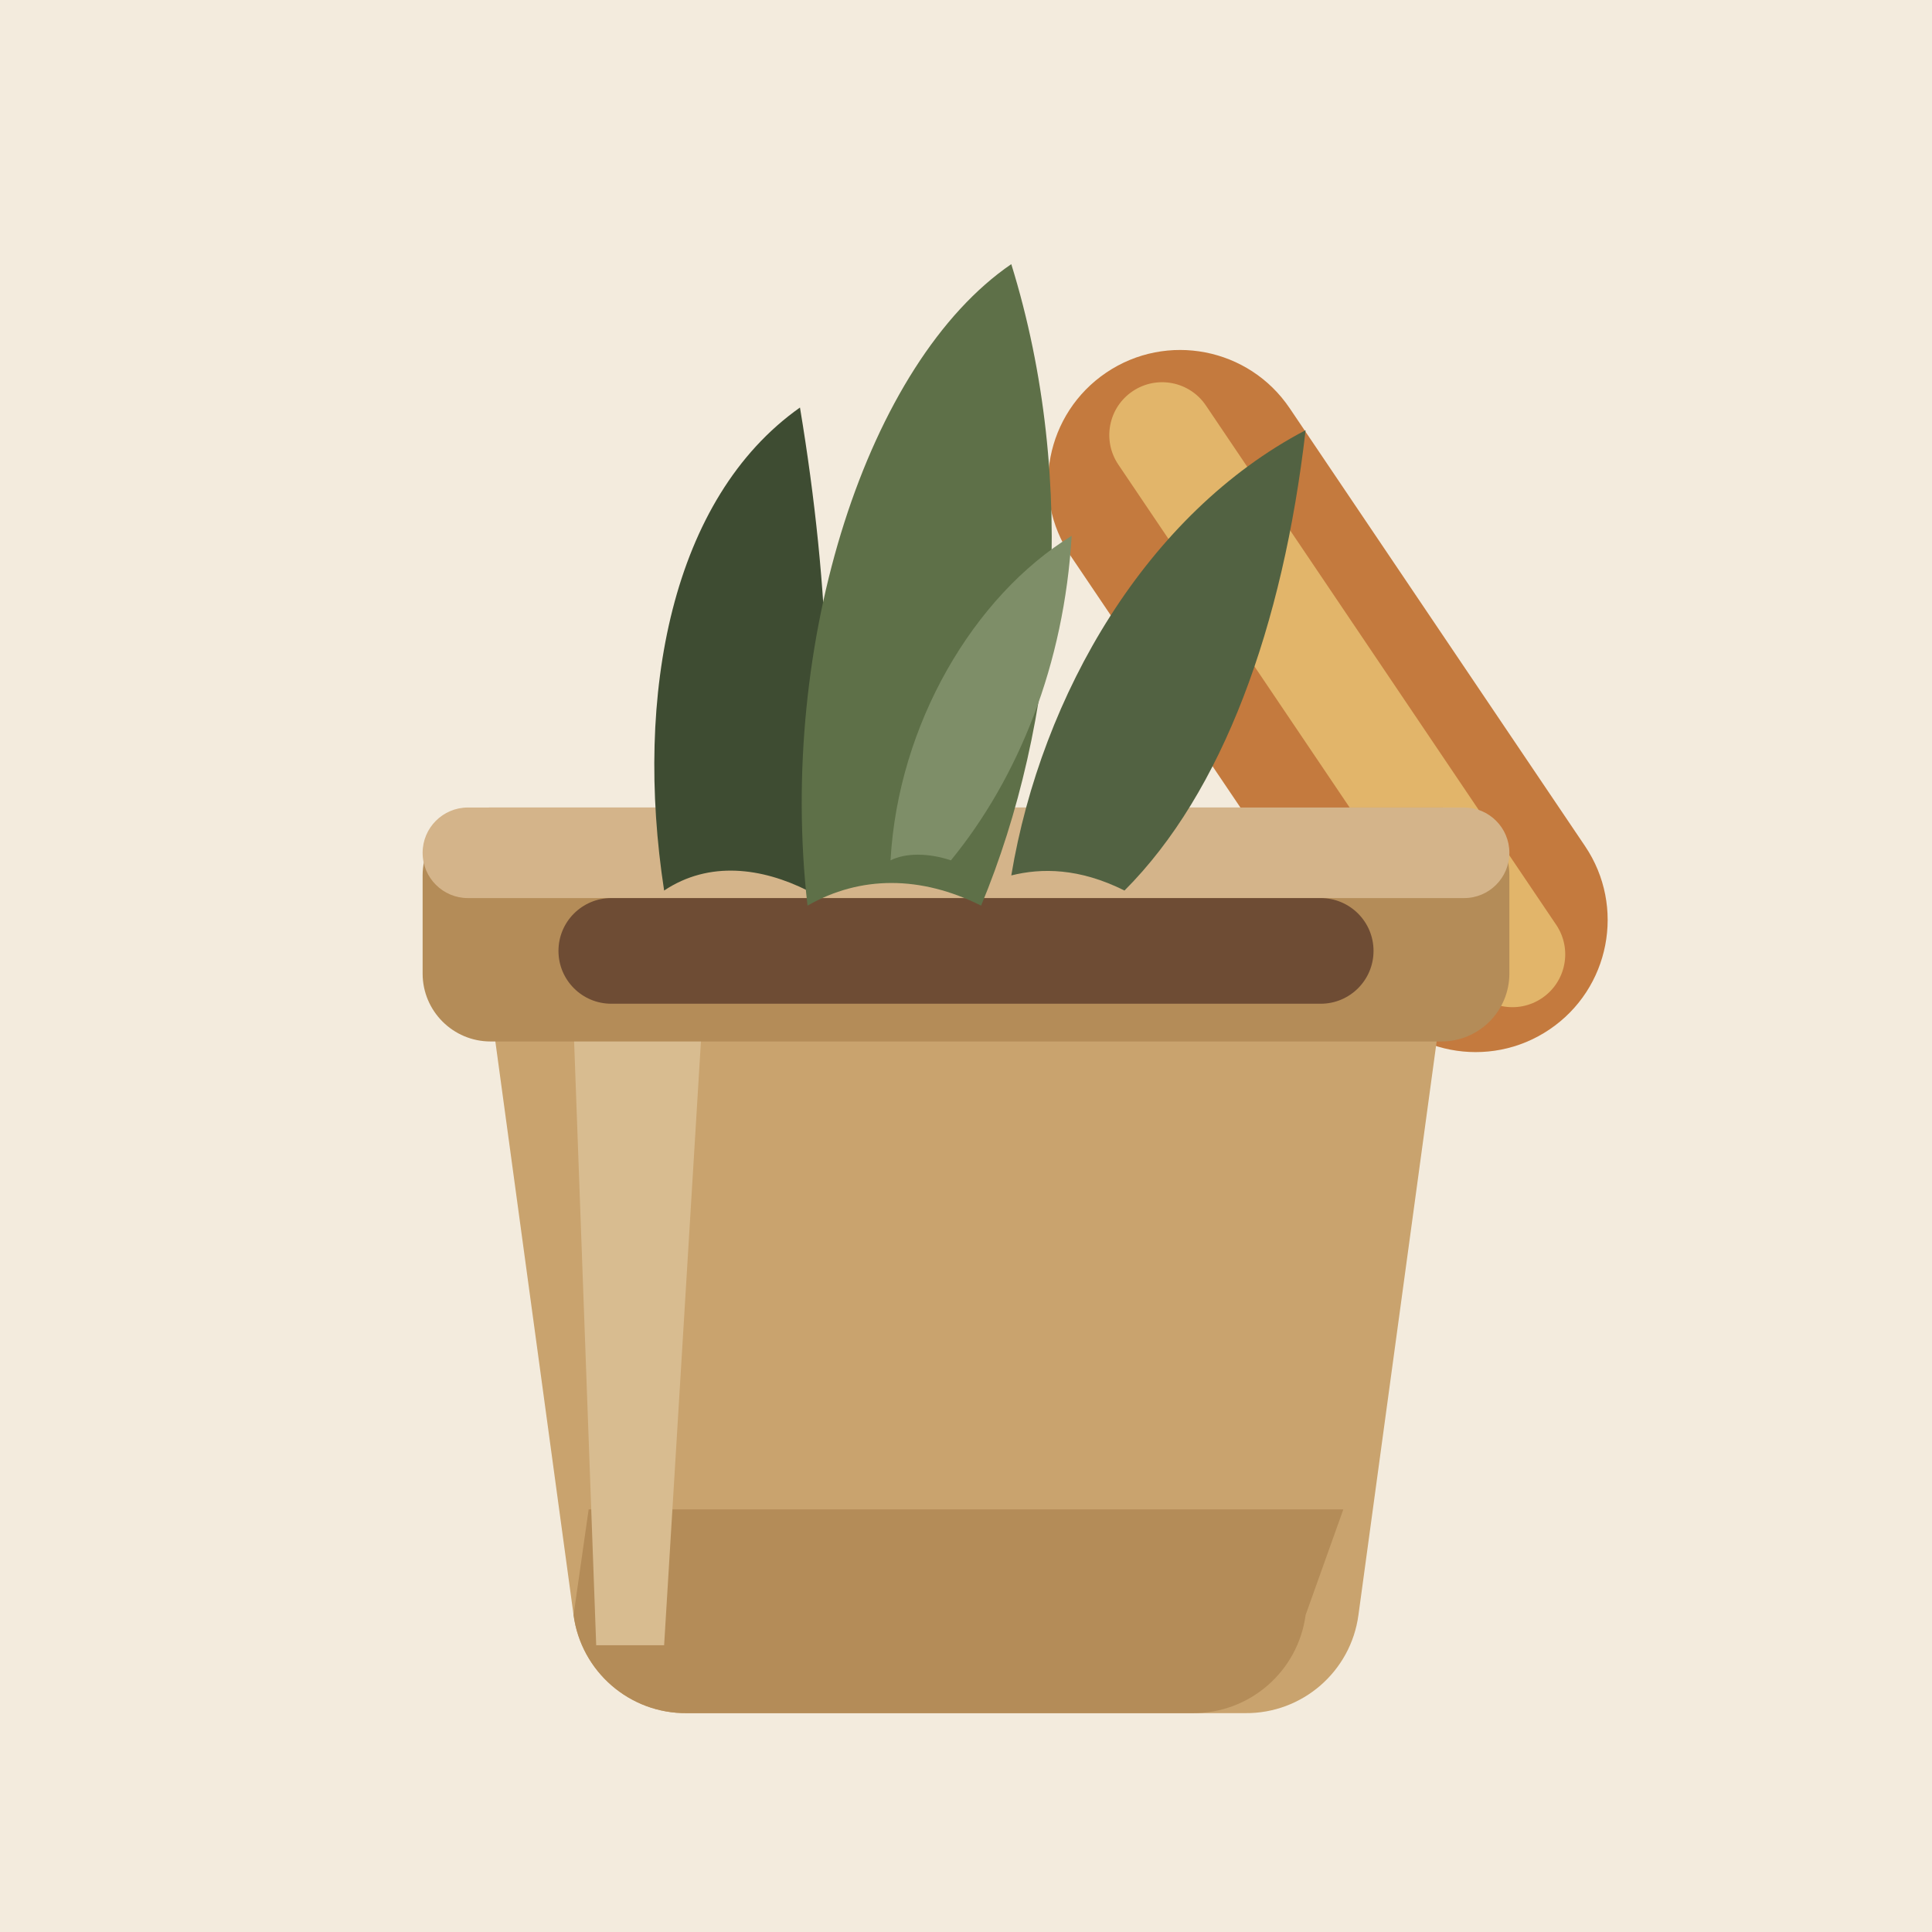
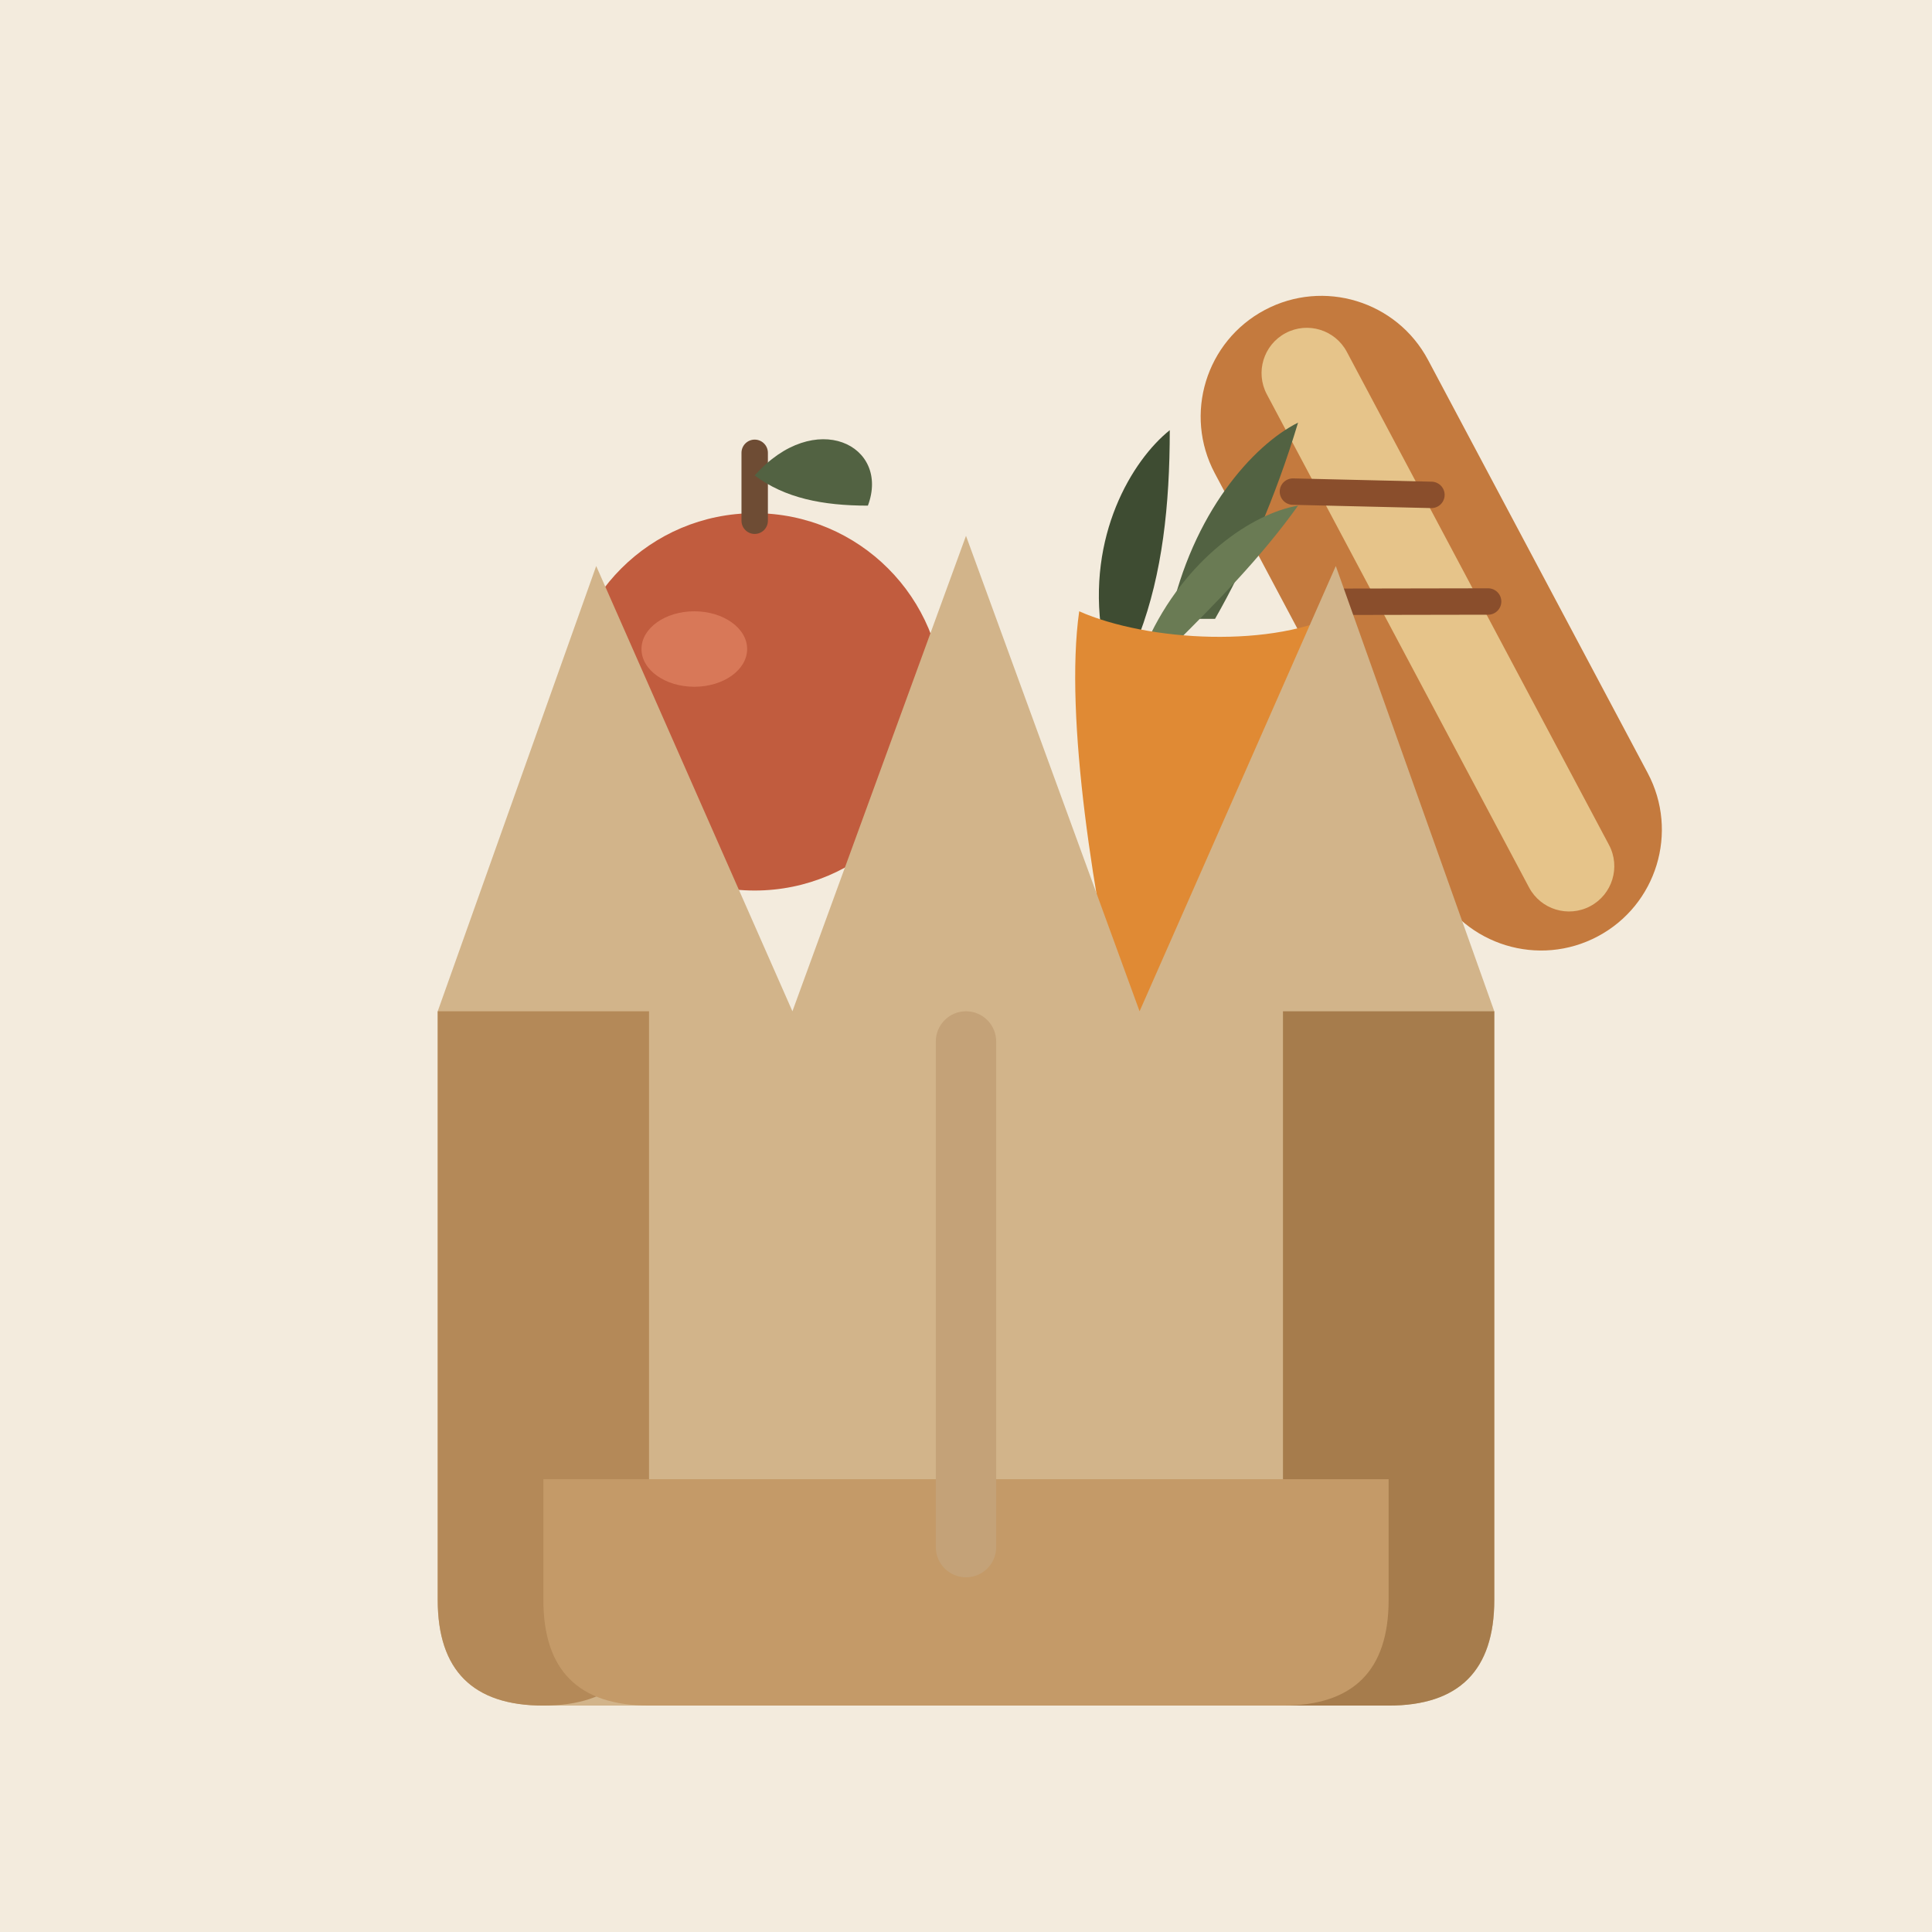
- <svg xmlns="http://www.w3.org/2000/svg" viewBox="0 0 512 512" role="img" aria-label="Shopping bag">
+ <svg xmlns="http://www.w3.org/2000/svg" viewBox="0 0 512 512" role="img" aria-label="Grocery bag">
  <rect width="512" height="512" fill="#F3EBDD" />
-   <g transform="rotate(-34 360 196)">
-     <rect x="324" y="78" width="70" height="210" rx="35" fill="#C47A3E" />
-     <rect x="348" y="86" width="28" height="194" rx="14" fill="#E2B56A" />
+   <g transform="rotate(-28 400 170)">
+     <rect x="352" y="62" width="64" height="188" rx="32" fill="#C47A3E" />
+     <rect x="374" y="70" width="24" height="172" rx="12" fill="#E6C48A" />
+     <path d="M368 108l32 18" stroke="#8A4E2C" stroke-width="7" stroke-linecap="round" />
+     <path d="M366 140l34 18" stroke="#8A4E2C" stroke-width="7" stroke-linecap="round" />
  </g>
-   <path fill="#C9A36E" d="M128 252h256l-24 176a30 30 0 0 1-30 26H182a30 30 0 0 1-30-26z" />
-   <path fill="#B48C58" d="M156 400h200l-10 28a30 30 0 0 1-30 26H182a30 30 0 0 1-30-26z" />
-   <path fill="#D8BC90" d="M152 272h34l-10 164h-18z" />
-   <rect x="112" y="214" width="288" height="62" rx="18" fill="#B48C58" />
-   <rect x="112" y="214" width="288" height="24" rx="12" fill="#D4B48A" />
-   <rect x="148" y="238" width="216" height="28" rx="14" fill="#6E4C34" />
-   <path fill="#3E4C32" d="M176 236c-8-52 2-104 36-128 8 48 10 96 2 128-12-6-26-8-38 0z" />
-   <path fill="#5E7048" d="M214 240C206 170 230 96 268 70c18 58 12 122-8 170-16-8-32-8-46 0z" />
-   <path fill="#526242" d="M268 232c8-48 36-96 78-118-6 52-22 96-48 122-12-6-22-6-30-4z" />
-   <path fill="#7E8E68" d="M236 228c2-36 22-70 48-86-2 34-14 64-32 86-6-2-12-2-16 0z" />
+   <g>
+     <path fill="#3E4C32" d="M292 168c-4-26 8-46 18-54 0 20-2 38-8 54z" />
+     <path fill="#526242" d="M310 164c6-28 22-46 34-52-6 20-14 38-22 52z" />
+     <path fill="#6A7B54" d="M304 170c10-22 28-34 40-36-10 14-22 26-32 36z" />
+     <path fill="#E08A34" d="M286 162c18 8 52 10 70 0 2 28-4 78-10 112h-48c-8-34-16-84-12-112z" />
+   </g>
+   <circle cx="200" cy="186" r="50" fill="#C15C3E" />
+   <ellipse cx="184" cy="172" rx="14" ry="10" fill="#D87858" />
+   <path d="M200 138v-18" stroke="#6E4C34" stroke-width="7" stroke-linecap="round" />
+   <path fill="#526242" d="M200 126c16-18 36-8 30 8-12 0-22-2-30-8z" />
+   <path fill="#D2B48A" d="     M116 268     L158 150     L210 268     L256 142     L302 268     L354 150     L396 268     V424     Q396 452 368 452     H144     Q116 452 116 424     Z" />
+   <path fill="#B48958" d="M116 268H172V424Q172 452 144 452Q116 452 116 424Z" />
+   <path fill="#A67C4C" d="M340 268H396V424Q396 452 368 452H340Z" />
+   <path fill="#C49A68" d="M144 392H368V424Q368 452 340 452H172Q144 452 144 424Z" />
+   <rect x="248" y="268" width="16" height="150" rx="8" fill="#C4A278" />
</svg>
